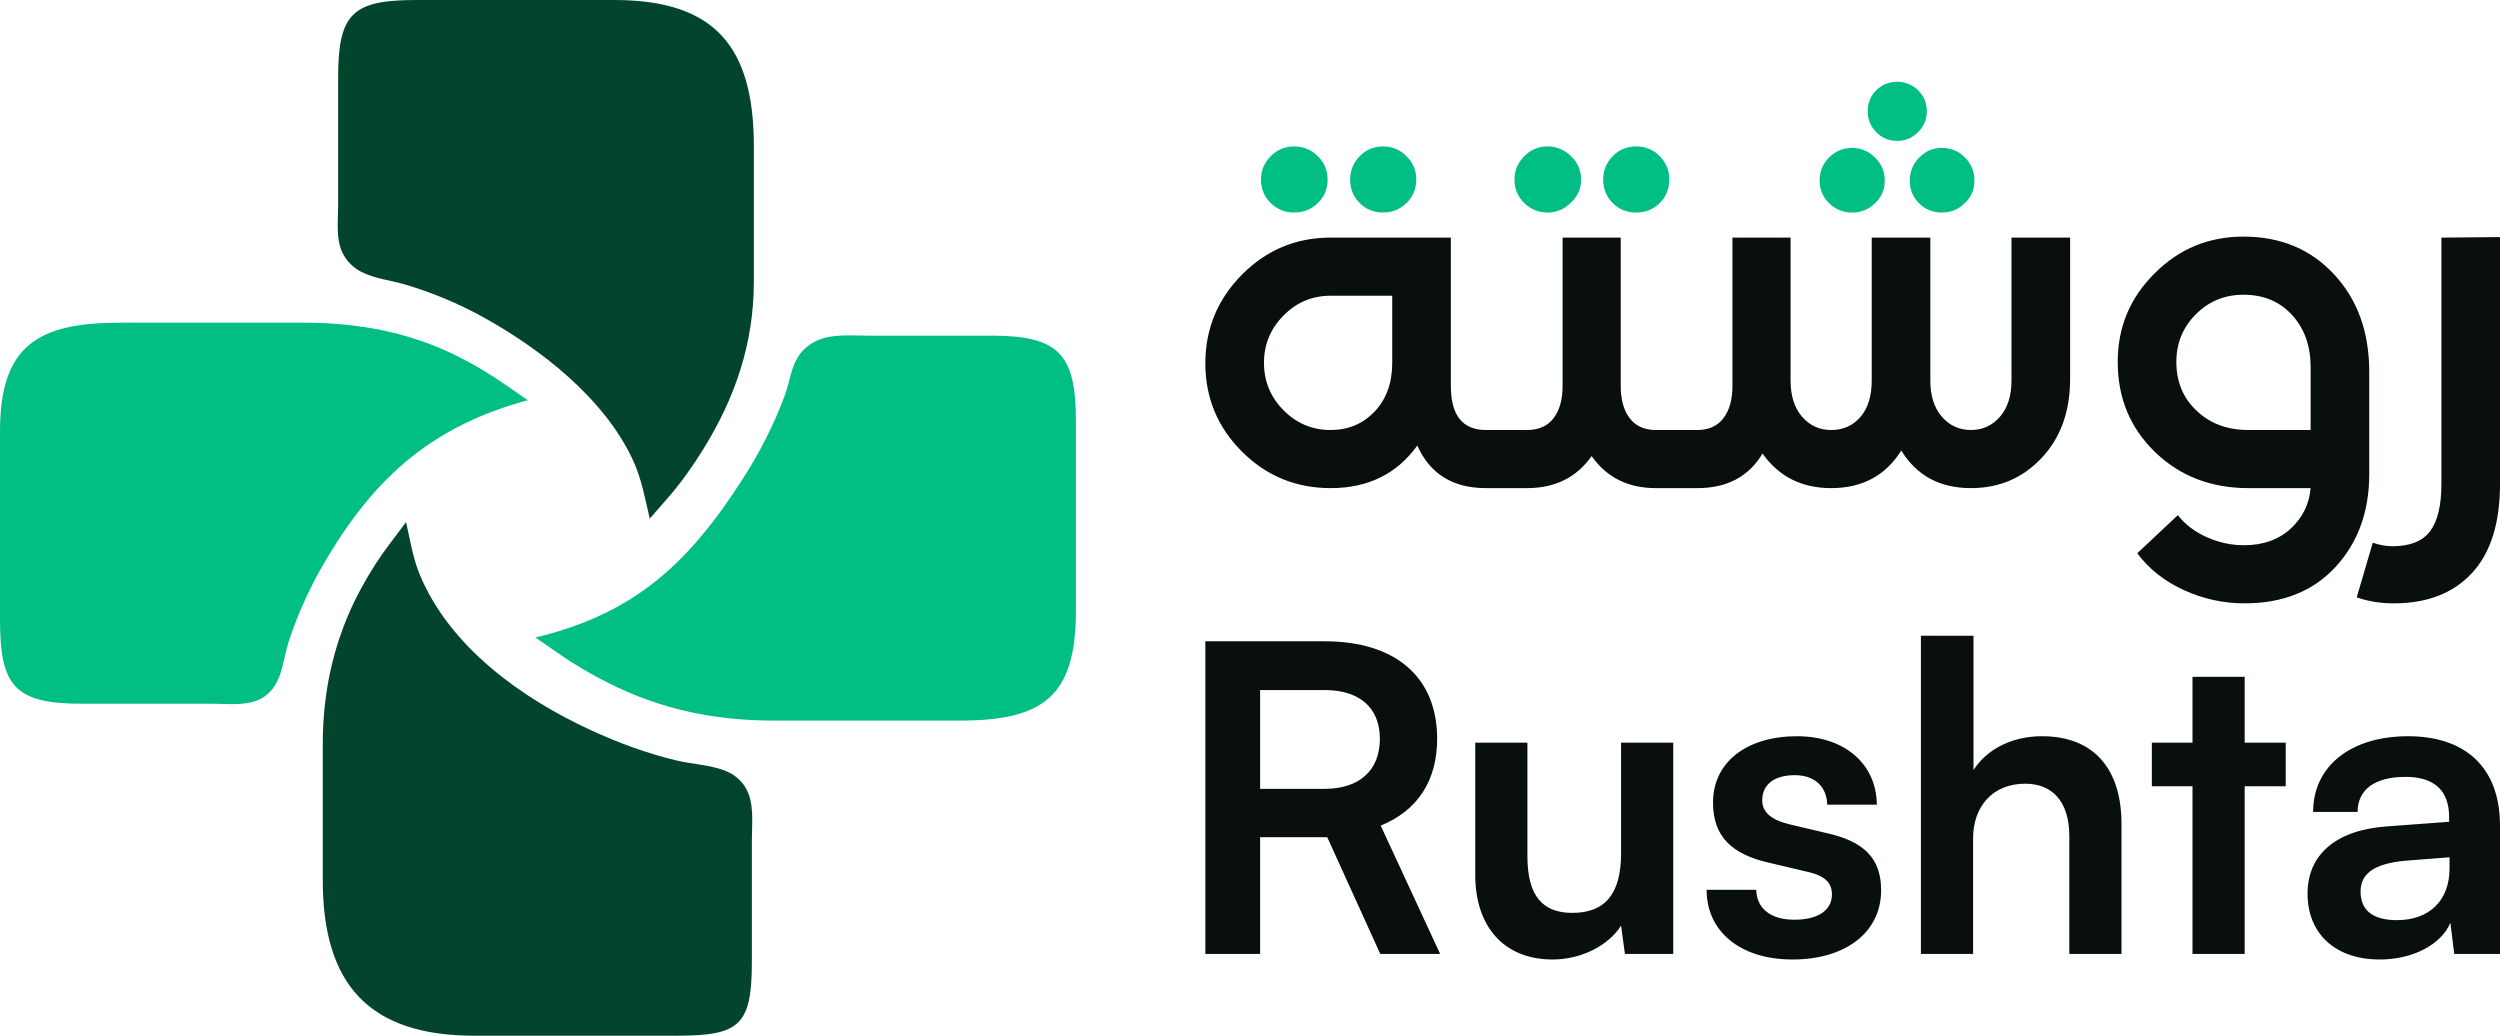
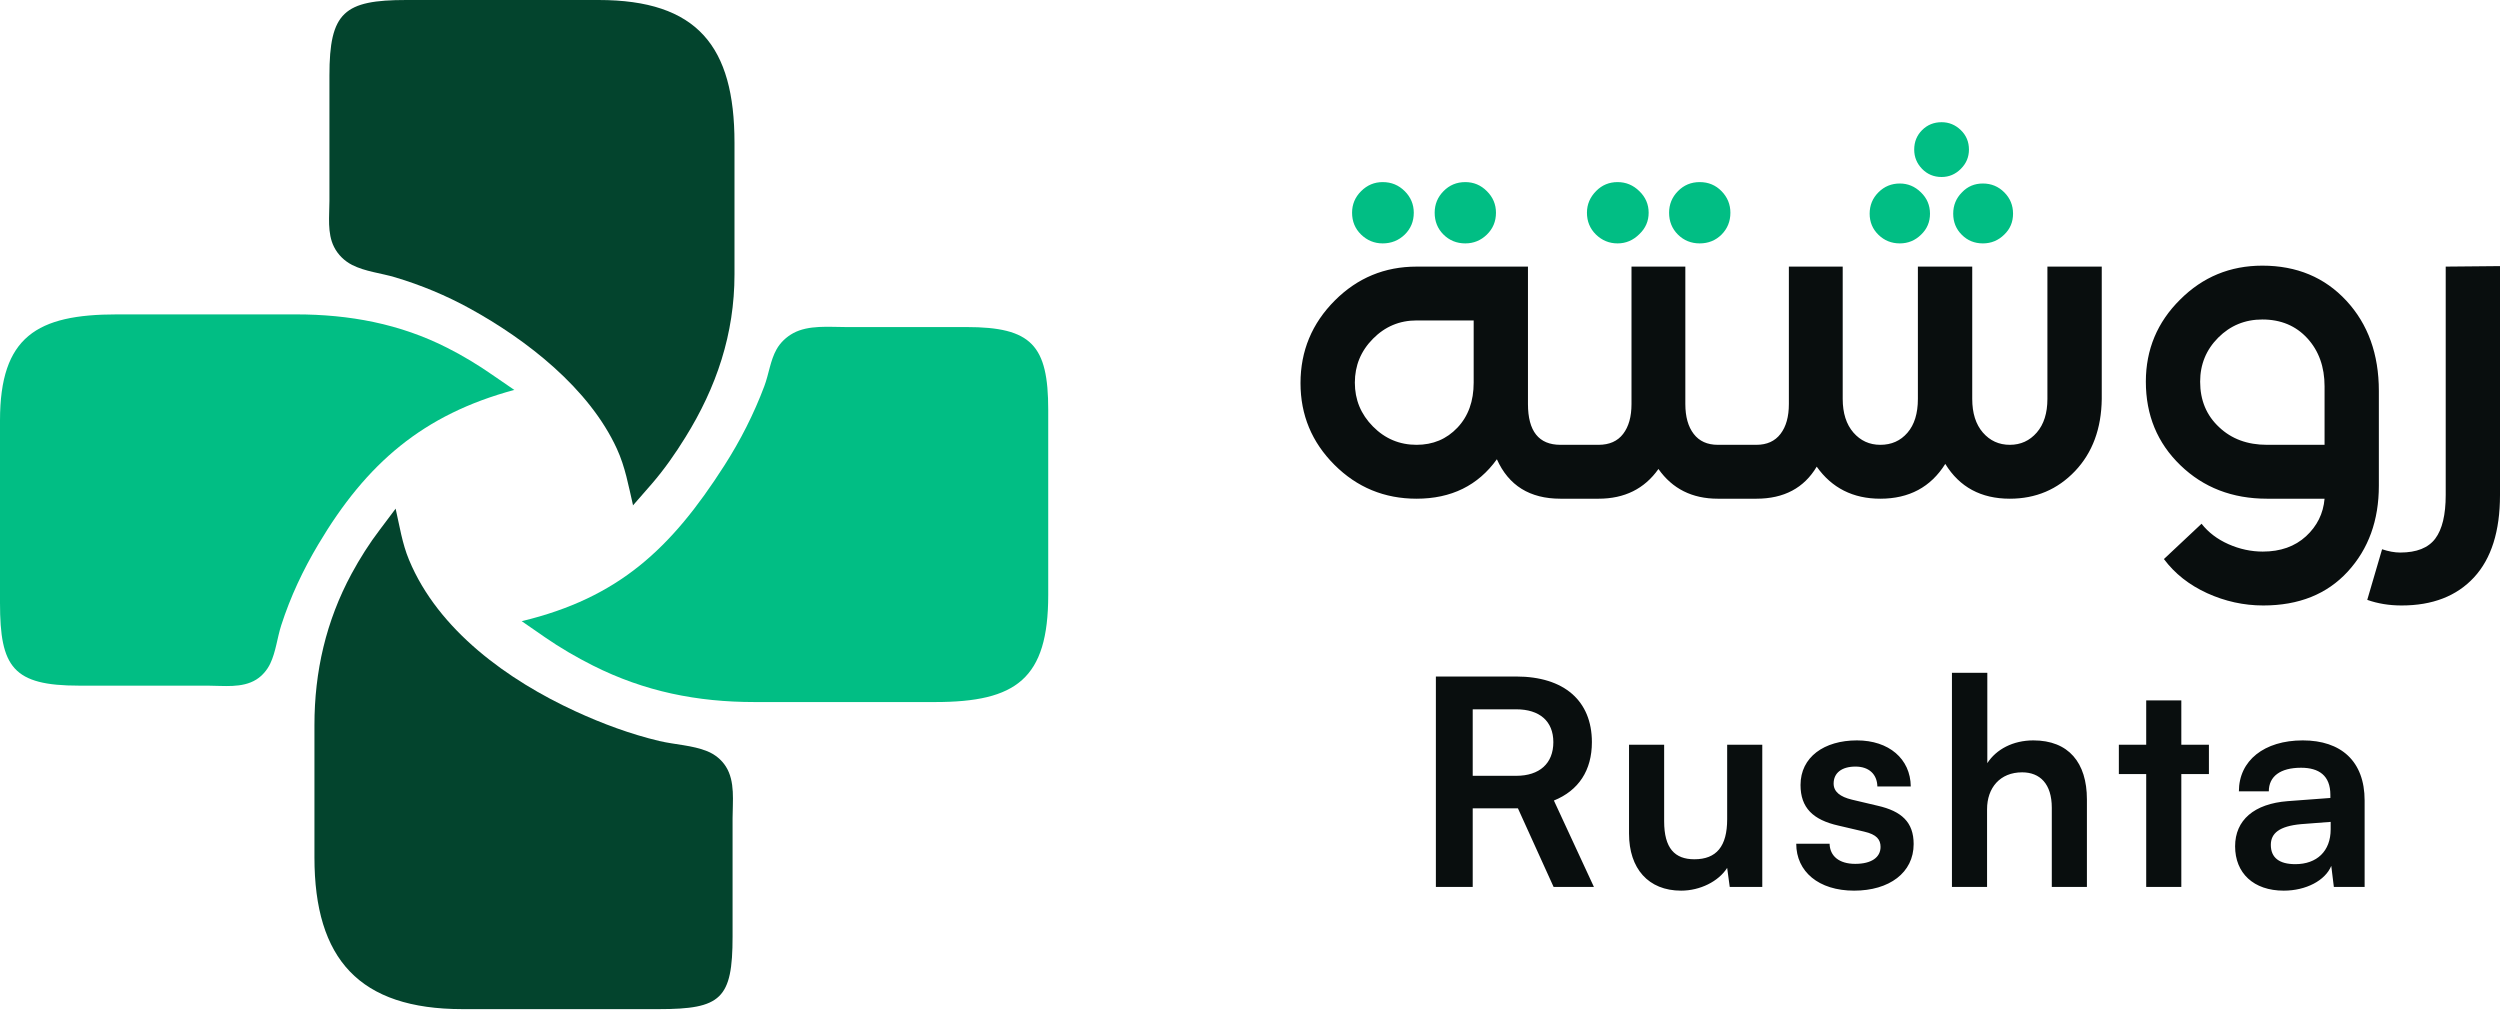
- <svg xmlns="http://www.w3.org/2000/svg" viewBox="0 0 840.88 348.37" width="840.88" height="348.37" role="img" aria-label="Rushta روشتة">
+ <svg xmlns="http://www.w3.org/2000/svg" viewBox="0 0 495.48 200" width="495.48" height="200" role="img" aria-label="Rushta روشتة">
  <g id="mark">
-     <path fill="#03442D" d="M136.58 175.6C137.93 181.56 138.85 187.63 141.2 193.3C151.3 217.61 175.45 234.86 198.61 245.54C207.9 249.82 217.64 253.44 227.6 255.8C233 257.08 239.03 257.25 244.18 259.35C246.79 260.41 249.07 262.24 250.58 264.62C253.86 269.78 252.89 276.67 252.89 282.49L252.89 323.32C252.89 344.86 248.94 348.37 227.48 348.37L159.65 348.37C124.09 348.37 108.56 331.12 108.56 295.99L108.56 250.32C108.56 231.84 112.54 214.43 121.38 198.07C124.25 192.76 127.51 187.59 131.17 182.8C133 180.41 138.38 173.2 136.58 175.6Z" />
-     <path fill="#03442D" d="M218.54 174.43C216.97 167.7 215.84 161.21 212.96 154.92C203.39 134.06 181.81 117.28 162.18 106.49C154.05 102.02 145.29 98.38 136.4 95.74C131.56 94.29 126.08 93.77 121.56 91.46C118.89 90.09 116.68 87.94 115.32 85.26C112.9 80.5 113.73 74.57 113.73 69.4L113.73 26.06C113.73 4.2 118.78 0 140.3 0L206.61 0C240.78 0 253.56 16.01 253.56 49.24L253.56 94.74C253.56 115.25 247.37 133.67 236.55 151.08C233.09 156.64 229.33 162.03 225.04 167C222.89 169.49 216.39 176.92 218.54 174.43Z" />
-     <path fill="#01BE84" d="M177.54 134.61C146.07 143.08 126.51 159.92 109.89 187.91C104.59 196.82 100.28 205.98 97.09 215.85C95.72 220.12 95.22 225.06 93.29 229.09C92.22 231.31 90.54 233.3 88.44 234.61C83.57 237.64 77.12 236.7 71.65 236.7L27.31 236.7C4.51 236.7 0 230.38 0 208.14L0 145.16C0 116.17 12.78 108.54 40.36 108.54L102.19 108.54C120.53 108.54 138.02 111.75 154.48 120.11C159.86 122.84 165.1 126.01 170.04 129.45C172.54 131.18 180.05 136.32 177.54 134.61Z" />
-     <path fill="#01BE84" d="M180.12 214.43C213.6 206.37 231.69 189.41 250.01 160.79C255.56 152.14 260.24 142.95 263.85 133.33C265.4 129.22 265.94 124.41 268.09 120.58C269.41 118.23 271.48 116.3 273.84 115.02C279.15 112.14 286.14 112.9 291.98 112.9L333.63 112.9C356.12 112.9 361.88 119.18 361.88 141.47L361.88 205.44C361.88 234.33 350.85 242.37 322.81 242.37L260.48 242.37C240.66 242.37 222.53 238.73 204.74 229.78C199.02 226.91 193.36 223.62 188.1 219.97C185.44 218.13 177.45 212.6 180.12 214.43Z" />
+     <path fill="#03442D" d="M78.41 100.81C79.19 104.23 79.71 107.72 81.07 110.97C86.86 124.93 100.73 134.84 114.02 140.96C119.36 143.42 124.95 145.5 130.67 146.86C133.77 147.59 137.23 147.69 140.18 148.89C141.68 149.5 142.99 150.55 143.86 151.92C145.74 154.88 145.19 158.84 145.19 162.18L145.19 185.62C145.19 197.98 142.91 200 130.6 200L91.65 200C71.24 200 62.32 190.1 62.32 169.93L62.32 143.71C62.32 133.1 64.61 123.1 69.68 113.71C71.33 110.67 73.2 107.7 75.31 104.94C76.35 103.58 79.44 99.43 78.41 100.81Z" />
+     <path fill="#03442D" d="M125.46 100.14C124.56 96.27 123.92 92.55 122.26 88.94C116.77 76.96 104.38 67.33 93.11 61.14C88.44 58.57 83.41 56.48 78.31 54.96C75.53 54.13 72.38 53.83 69.79 52.51C68.25 51.72 66.99 50.49 66.21 48.95C64.82 46.21 65.29 42.81 65.29 39.84L65.29 14.96C65.29 2.41 68.19 0 80.55 0L118.62 0C138.23 0 145.57 9.19 145.57 28.27L145.57 54.39C145.57 66.16 142.02 76.74 135.8 86.73C133.82 89.93 131.66 93.02 129.2 95.87C127.96 97.3 124.23 101.57 125.46 100.14Z" />
+     <path fill="#01BE84" d="M101.93 77.28C83.86 82.15 72.63 91.81 63.09 107.88C60.04 113 57.57 118.25 55.74 123.92C54.95 126.37 54.67 129.21 53.56 131.52C52.95 132.8 51.98 133.94 50.78 134.69C47.98 136.43 44.28 135.89 41.13 135.89L15.68 135.89C2.59 135.89 0 132.26 0 119.5L0 83.34C0 66.69 7.34 62.31 23.17 62.31L58.67 62.31C69.19 62.31 79.24 64.15 88.69 68.96C91.77 70.52 94.78 72.34 97.62 74.32C99.05 75.31 103.37 78.26 101.93 77.28Z" />
+     <path fill="#01BE84" d="M103.41 123.11C122.63 118.48 133.01 108.74 143.53 92.31C146.72 87.34 149.4 82.07 151.48 76.54C152.37 74.18 152.67 71.42 153.91 69.23C154.67 67.88 155.85 66.77 157.21 66.03C160.26 64.38 164.27 64.82 167.63 64.82L191.54 64.82C204.45 64.82 207.75 68.42 207.75 81.22L207.75 117.94C207.75 134.53 201.42 139.14 185.33 139.14L149.54 139.14C138.17 139.14 127.76 137.06 117.54 131.92C114.26 130.27 111.01 128.38 107.99 126.29C106.46 125.23 101.87 122.06 103.41 123.11Z" />
  </g>
  <g id="arabic" aria-label="روشتة">
-     <path id="arabic-letters" fill="#090E0E" d="M417.89 92.22C426.09 84.02 435.98 79.92 447.55 79.92L488 79.92L488 129.8C488 139.69 491.93 144.63 499.79 144.63L504.85 144.63L504.85 164.18L499.79 164.18C488.67 164.18 480.98 159.41 476.71 149.86C469.85 159.41 460.13 164.18 447.55 164.18C435.87 164.18 425.92 160.08 417.72 151.88C409.52 143.68 405.42 133.79 405.42 122.22C405.42 110.54 409.58 100.54 417.89 92.22ZM425.14 122.05C425.14 128.23 427.33 133.54 431.71 137.98C436.09 142.41 441.37 144.63 447.55 144.63C453.51 144.63 458.45 142.55 462.38 138.4C466.31 134.24 468.28 128.79 468.28 122.05L468.28 99.47L447.55 99.47C441.37 99.47 436.09 101.69 431.71 106.13C427.33 110.56 425.14 115.87 425.14 122.05ZM501.48 144.63L513.61 144.63C517.54 144.63 520.52 143.31 522.54 140.67C524.57 138.03 525.58 134.41 525.58 129.8L525.58 79.92L545.13 79.92L545.13 129.8C545.13 134.41 546.14 138.03 548.16 140.67C550.18 143.31 553.1 144.63 556.92 144.63L569.22 144.63L569.22 164.18L556.92 164.18C547.6 164.18 540.41 160.59 535.35 153.4C530.3 160.59 523.05 164.18 513.61 164.18L501.48 164.18ZM570.91 144.63C574.73 144.63 577.65 143.31 579.67 140.67C581.7 138.03 582.71 134.41 582.71 129.8L582.71 79.92L602.26 79.92L602.26 127.95C602.26 133.12 603.55 137.19 606.13 140.17C608.72 143.14 611.97 144.63 615.91 144.63C619.95 144.63 623.24 143.17 625.76 140.25C628.29 137.33 629.56 133.23 629.56 127.95L629.56 79.92L649.27 79.92L649.27 127.95C649.27 133.12 650.56 137.19 653.15 140.17C655.73 143.14 658.99 144.63 662.92 144.63C666.86 144.63 670.11 143.14 672.7 140.17C675.28 137.19 676.57 133.12 676.57 127.95L676.57 79.92L696.29 79.92L696.29 127.95C696.18 138.73 692.95 147.47 686.6 154.15C680.25 160.84 672.36 164.18 662.92 164.18C652.47 164.18 644.67 159.97 639.5 151.54C634.22 159.97 626.35 164.18 615.91 164.18C606.02 164.18 598.32 160.31 592.82 152.55C588.21 160.31 580.91 164.18 570.91 164.18L565.85 164.18L565.85 144.63ZM724.77 91.89C732.97 83.68 742.91 79.58 754.6 79.58C767.07 79.58 777.24 83.82 785.1 92.31C792.97 100.79 796.9 111.71 796.9 125.08L796.9 159.46C796.9 172.05 793.13 182.44 785.61 190.64C778.08 198.84 767.86 202.94 754.94 202.94C747.86 202.94 741.06 201.45 734.54 198.48C728.03 195.5 722.8 191.37 718.87 186.09L732.52 173.28C734.99 176.43 738.25 178.9 742.3 180.7C746.34 182.49 750.5 183.39 754.77 183.39C761.17 183.39 766.4 181.54 770.44 177.83C774.48 174.12 776.73 169.57 777.18 164.18L756.28 164.18C743.7 164.18 733.22 160.14 724.85 152.05C716.48 143.96 712.3 133.85 712.3 121.71C712.3 110.03 716.46 100.09 724.77 91.89ZM738.93 138.23C743.42 142.5 749.21 144.63 756.28 144.63L777.18 144.63L777.18 123.4C777.18 116.32 775.1 110.51 770.95 105.96C766.79 101.41 761.34 99.13 754.6 99.13C748.31 99.13 742.97 101.32 738.59 105.7C734.21 110.09 732.02 115.42 732.02 121.71C732.02 128.45 734.32 133.96 738.93 138.23ZM798.08 182.55C800.44 183.34 802.63 183.73 804.65 183.73C810.6 183.73 814.85 182.04 817.37 178.67C819.9 175.3 821.17 170.02 821.17 162.83L821.17 79.92L840.88 79.75L840.88 162.83C840.88 175.98 837.74 185.95 831.45 192.75C825.15 199.54 816.39 202.94 805.16 202.94C800.66 202.94 796.5 202.27 792.69 200.92Z" />
-     <path id="arabic-dots" fill="#01BE84" d="M424.13 60.37C424.13 57.34 425.22 54.73 427.41 52.54C429.6 50.34 432.22 49.25 435.25 49.25C438.4 49.25 441.06 50.34 443.25 52.54C445.45 54.73 446.54 57.34 446.54 60.37C446.54 63.52 445.45 66.16 443.25 68.29C441.06 70.43 438.4 71.49 435.25 71.49C432.22 71.49 429.6 70.43 427.41 68.29C425.22 66.16 424.13 63.52 424.13 60.37ZM454.12 60.37C454.12 57.34 455.19 54.73 457.33 52.54C459.46 50.34 462.1 49.25 465.25 49.25C468.28 49.25 470.89 50.34 473.08 52.54C475.27 54.73 476.37 57.34 476.37 60.37C476.37 63.52 475.27 66.16 473.08 68.29C470.89 70.43 468.28 71.49 465.25 71.49C462.1 71.49 459.46 70.43 457.33 68.29C455.19 66.16 454.12 63.52 454.12 60.37ZM539.23 60.37C539.23 57.34 540.3 54.73 542.43 52.54C544.56 50.34 547.2 49.25 550.35 49.25C553.5 49.25 556.14 50.34 558.27 52.54C560.41 54.73 561.47 57.34 561.47 60.37C561.47 63.52 560.41 66.16 558.27 68.29C556.14 70.43 553.5 71.49 550.35 71.49C547.2 71.49 544.56 70.43 542.43 68.29C540.3 66.16 539.23 63.52 539.23 60.37ZM512.77 52.45C514.9 50.32 517.49 49.25 520.52 49.25C523.56 49.25 526.2 50.34 528.44 52.54C530.69 54.73 531.81 57.34 531.81 60.37C531.81 63.41 530.69 65.99 528.44 68.12C526.2 70.37 523.56 71.49 520.52 71.49C517.49 71.49 514.88 70.43 512.69 68.29C510.49 66.16 509.4 63.52 509.4 60.37C509.4 57.34 510.52 54.7 512.77 52.45ZM615.23 52.96C617.37 50.82 619.95 49.75 622.98 49.75C625.9 49.75 628.46 50.82 630.65 52.96C632.84 55.09 633.94 57.68 633.94 60.71C633.94 63.74 632.87 66.27 630.74 68.29C628.6 70.43 626.02 71.49 622.98 71.49C619.95 71.49 617.37 70.45 615.23 68.38C613.1 66.3 612.03 63.74 612.03 60.71C612.03 57.68 613.1 55.09 615.23 52.96ZM645.57 52.96C647.59 50.82 650.12 49.75 653.15 49.75C656.18 49.75 658.77 50.82 660.9 52.96C663.04 55.09 664.1 57.68 664.1 60.71C664.1 63.74 663.04 66.27 660.9 68.29C658.77 70.43 656.18 71.49 653.15 71.49C650.12 71.49 647.56 70.45 645.48 68.38C643.4 66.3 642.36 63.74 642.36 60.71C642.36 57.68 643.43 55.09 645.57 52.96ZM631.07 30.37C632.98 28.46 635.34 27.51 638.15 27.51C640.85 27.51 643.18 28.46 645.14 30.37C647.11 32.28 648.09 34.64 648.09 37.45C648.09 40.15 647.11 42.48 645.14 44.45C643.18 46.41 640.85 47.4 638.15 47.4C635.34 47.4 632.98 46.41 631.07 44.45C629.16 42.48 628.21 40.15 628.21 37.45C628.21 34.64 629.16 32.28 631.07 30.37Z" />
+     <path id="arabic-letters" fill="#090E0E" d="M264.56 59.55C269.04 55.07 274.44 52.84 280.75 52.84L302.83 52.84L302.83 80.07C302.83 85.47 304.98 88.16 309.27 88.16L312.03 88.16L312.03 98.84L309.27 98.84C303.2 98.84 299 96.23 296.67 91.02C292.93 96.23 287.62 98.84 280.75 98.84C274.38 98.84 268.95 96.6 264.47 92.12C259.99 87.64 257.75 82.25 257.75 75.93C257.75 69.55 260.02 64.09 264.56 59.55ZM268.52 75.84C268.52 79.21 269.71 82.11 272.11 84.53C274.5 86.95 277.38 88.16 280.75 88.16C284 88.16 286.7 87.03 288.85 84.76C291 82.49 292.07 79.52 292.07 75.84L292.07 63.51L280.75 63.51C277.38 63.51 274.5 64.72 272.11 67.14C269.71 69.56 268.52 72.46 268.52 75.84ZM310.19 88.16L316.82 88.16C318.96 88.16 320.59 87.44 321.69 86C322.8 84.56 323.35 82.58 323.35 80.07L323.35 52.84L334.02 52.84L334.02 80.07C334.02 82.58 334.57 84.56 335.68 86C336.78 87.44 338.38 88.16 340.46 88.16L347.18 88.16L347.18 98.84L340.46 98.84C335.37 98.84 331.45 96.87 328.69 92.95C325.93 96.87 321.97 98.84 316.82 98.84L310.19 98.84ZM348.1 88.16C350.18 88.16 351.78 87.44 352.88 86C353.99 84.56 354.54 82.58 354.54 80.07L354.54 52.84L365.21 52.84L365.21 79.06C365.21 81.88 365.92 84.1 367.33 85.73C368.74 87.35 370.52 88.16 372.66 88.16C374.87 88.16 376.66 87.37 378.04 85.77C379.42 84.18 380.11 81.94 380.11 79.06L380.11 52.84L390.88 52.84L390.88 79.06C390.88 81.88 391.58 84.1 392.99 85.73C394.4 87.35 396.18 88.16 398.33 88.16C400.48 88.16 402.26 87.35 403.67 85.73C405.08 84.1 405.78 81.88 405.78 79.06L405.78 52.84L416.55 52.84L416.55 79.06C416.48 84.94 414.72 89.71 411.26 93.36C407.79 97.01 403.48 98.84 398.33 98.84C392.63 98.84 388.36 96.54 385.54 91.94C382.66 96.54 378.37 98.84 372.66 98.84C367.26 98.84 363.06 96.72 360.06 92.49C357.54 96.72 353.56 98.84 348.1 98.84L345.34 98.84L345.34 88.16ZM432.09 59.37C436.57 54.89 442 52.65 448.38 52.65C455.19 52.65 460.74 54.97 465.03 59.6C469.32 64.23 471.47 70.19 471.47 77.49L471.47 96.26C471.47 103.13 469.42 108.8 465.31 113.28C461.2 117.76 455.62 120 448.56 120C444.7 120 440.99 119.18 437.43 117.56C433.87 115.93 431.02 113.68 428.87 110.8L436.33 103.8C437.68 105.52 439.45 106.87 441.66 107.85C443.87 108.83 446.14 109.32 448.47 109.32C451.97 109.32 454.82 108.31 457.03 106.29C459.23 104.26 460.46 101.78 460.71 98.84L449.3 98.84C442.43 98.84 436.71 96.63 432.14 92.21C427.57 87.8 425.29 82.28 425.29 75.65C425.29 69.27 427.56 63.85 432.09 59.37ZM439.82 84.67C442.28 87 445.43 88.16 449.3 88.16L460.71 88.16L460.71 76.57C460.71 72.71 459.57 69.53 457.3 67.05C455.03 64.57 452.06 63.32 448.38 63.32C444.94 63.32 442.03 64.52 439.64 66.91C437.25 69.3 436.05 72.22 436.05 75.65C436.05 79.33 437.31 82.34 439.82 84.67ZM472.11 108.86C473.4 109.29 474.6 109.51 475.7 109.51C478.95 109.51 481.27 108.59 482.65 106.75C484.03 104.91 484.72 102.03 484.72 98.1L484.72 52.84L495.48 52.74L495.48 98.1C495.48 105.28 493.76 110.72 490.33 114.43C486.9 118.14 482.11 120 475.98 120C473.52 120 471.26 119.63 469.17 118.89Z" />
+     <path id="arabic-dots" fill="#01BE84" d="M267.97 42.16C267.97 40.51 268.56 39.08 269.76 37.89C270.96 36.69 272.38 36.09 274.04 36.09C275.76 36.09 277.21 36.69 278.41 37.89C279.6 39.08 280.2 40.51 280.2 42.16C280.2 43.88 279.6 45.32 278.41 46.49C277.21 47.65 275.76 48.24 274.04 48.24C272.38 48.24 270.96 47.65 269.76 46.49C268.56 45.32 267.97 43.88 267.97 42.16ZM284.34 42.16C284.34 40.51 284.92 39.08 286.09 37.89C287.26 36.69 288.7 36.09 290.41 36.09C292.07 36.09 293.5 36.69 294.69 37.89C295.89 39.08 296.49 40.51 296.49 42.16C296.49 43.88 295.89 45.32 294.69 46.49C293.5 47.65 292.07 48.24 290.41 48.24C288.7 48.24 287.26 47.65 286.09 46.49C284.92 45.32 284.34 43.88 284.34 42.16ZM330.8 42.16C330.8 40.51 331.38 39.08 332.55 37.89C333.72 36.69 335.16 36.09 336.87 36.09C338.59 36.09 340.03 36.69 341.2 37.89C342.36 39.08 342.95 40.51 342.95 42.16C342.95 43.88 342.36 45.32 341.2 46.49C340.03 47.65 338.59 48.24 336.87 48.24C335.16 48.24 333.72 47.65 332.55 46.49C331.38 45.32 330.8 43.88 330.8 42.16ZM316.36 37.84C317.52 36.67 318.93 36.09 320.59 36.09C322.25 36.09 323.69 36.69 324.91 37.89C326.14 39.08 326.75 40.51 326.75 42.16C326.75 43.82 326.14 45.23 324.91 46.4C323.69 47.62 322.25 48.24 320.59 48.24C318.93 48.24 317.51 47.65 316.31 46.49C315.12 45.32 314.52 43.88 314.52 42.16C314.52 40.51 315.13 39.07 316.36 37.84ZM372.29 38.12C373.46 36.95 374.87 36.37 376.53 36.37C378.12 36.37 379.52 36.95 380.71 38.12C381.91 39.28 382.51 40.69 382.51 42.35C382.51 44 381.92 45.38 380.76 46.49C379.59 47.65 378.18 48.24 376.53 48.24C374.87 48.24 373.46 47.67 372.29 46.53C371.13 45.4 370.55 44 370.55 42.35C370.55 40.69 371.13 39.28 372.29 38.12ZM388.85 38.12C389.96 36.95 391.34 36.37 392.99 36.37C394.65 36.37 396.06 36.95 397.23 38.12C398.39 39.28 398.97 40.69 398.97 42.35C398.97 44 398.39 45.38 397.23 46.49C396.06 47.65 394.65 48.24 392.99 48.24C391.34 48.24 389.94 47.67 388.81 46.53C387.67 45.4 387.11 44 387.11 42.35C387.11 40.69 387.69 39.28 388.85 38.12ZM380.94 25.79C381.98 24.75 383.27 24.22 384.81 24.22C386.28 24.22 387.55 24.75 388.62 25.79C389.7 26.83 390.23 28.12 390.23 29.65C390.23 31.12 389.7 32.4 388.62 33.47C387.55 34.54 386.28 35.08 384.81 35.08C383.27 35.08 381.98 34.54 380.94 33.47C379.9 32.4 379.38 31.12 379.38 29.65C379.38 28.12 379.9 26.83 380.94 25.79Z" />
  </g>
-   <path id="english" aria-label="Rushta" fill="#090E0E" d="M423.84 320.86L423.84 281.59L446.42 281.59L464.26 320.86L484.4 320.86L464.4 277.7C476.78 272.67 483.39 262.6 483.39 248.5C483.39 227.78 469.44 215.7 445.56 215.7L405.42 215.7L405.42 320.86ZM423.84 232.1L445.56 232.1C457.21 232.1 464.12 238 464.12 248.5C464.12 259.14 457.21 265.33 445.56 265.33L423.84 265.33ZM545.25 249.79L545.25 287.05C545.25 300.57 539.93 307.05 528.85 307.05C519.07 307.05 513.75 301.58 513.75 288.06L513.75 249.79L496.2 249.79L496.2 294.25C496.2 311.65 505.83 322.73 522.23 322.73C531.73 322.73 540.94 318.13 545.25 311.36L546.55 320.86L562.8 320.86L562.8 249.79ZM574.02 299.28C574.02 313.23 585.24 322.73 602.94 322.73C620.49 322.73 632.72 313.81 632.72 299.42C632.72 288.49 626.68 283.02 614.74 280.29L601.93 277.27C595.89 275.83 592.73 273.24 592.73 269.21C592.73 263.89 596.75 260.73 603.66 260.73C610.42 260.73 614.45 264.61 614.59 270.65L631.28 270.65C631.14 256.84 620.35 247.63 604.38 247.63C587.98 247.63 576.18 255.98 576.18 269.93C576.18 281.3 582.37 287.34 595.17 290.22L607.97 293.24C614.3 294.68 616.17 297.27 616.17 300.86C616.17 306.04 611.71 309.35 603.51 309.35C595.46 309.35 590.86 305.47 590.71 299.28ZM663.65 320.86L663.65 282.02C663.65 271.37 670.12 263.6 681.2 263.6C690.12 263.6 696.02 269.36 696.02 281.3L696.02 320.86L713.57 320.86L713.57 277.13C713.57 258.71 704.36 247.63 686.81 247.63C676.6 247.63 668.25 252.09 663.79 259L663.79 213.83L646.1 213.83L646.1 320.86ZM755 320.86L755 264.47L768.81 264.47L768.81 249.79L755 249.79L755 227.64L737.45 227.64L737.45 249.79L723.78 249.79L723.78 264.47L737.45 264.47L737.45 320.86ZM800.46 322.73C811.54 322.73 821.17 317.69 824.19 310.36L825.49 320.86L840.88 320.86L840.88 277.7C840.88 257.99 829.09 247.63 809.95 247.63C790.68 247.63 778.02 257.7 778.02 273.1L792.98 273.1C792.98 265.62 798.73 261.3 809.09 261.3C818.01 261.3 823.76 265.19 823.76 274.82L823.76 276.41L802.47 277.99C785.64 279.28 776.15 287.48 776.15 300.57C776.15 313.95 785.35 322.73 800.46 322.73ZM806.21 309.49C798.3 309.49 793.98 306.33 793.98 299.86C793.98 294.1 798.16 290.5 809.09 289.5L823.91 288.35L823.91 292.09C823.91 303.02 817 309.49 806.21 309.49Z" />
+   <path id="english" aria-label="Rushta" fill="#090E0E" d="M291.88 175.78L291.88 160.2L300.84 160.2L307.91 175.78L315.9 175.78L307.97 158.66C312.88 156.67 315.5 152.68 315.5 147.09C315.5 138.87 309.97 134.08 300.5 134.08L284.58 134.08L284.58 175.78ZM291.88 140.58L300.5 140.58C305.12 140.58 307.86 142.92 307.86 147.09C307.86 151.31 305.12 153.76 300.5 153.76L291.88 153.76ZM342.31 147.6L342.31 162.37C342.31 167.73 340.2 170.3 335.81 170.3C331.93 170.3 329.82 168.13 329.82 162.77L329.82 147.6L322.86 147.6L322.86 165.22C322.86 172.13 326.68 176.52 333.18 176.52C336.95 176.52 340.6 174.69 342.31 172.01L342.82 175.78L349.27 175.78L349.27 147.6ZM356 167.22C356 172.75 360.45 176.52 367.46 176.52C374.42 176.52 379.27 172.98 379.27 167.28C379.27 162.94 376.87 160.77 372.14 159.69L367.06 158.49C364.67 157.92 363.41 156.9 363.41 155.3C363.41 153.19 365.01 151.93 367.75 151.93C370.43 151.93 372.03 153.47 372.08 155.87L378.7 155.87C378.64 150.39 374.36 146.74 368.03 146.74C361.53 146.74 356.85 150.05 356.85 155.58C356.85 160.09 359.31 162.49 364.38 163.63L369.46 164.82C371.97 165.39 372.71 166.42 372.71 167.85C372.71 169.9 370.94 171.21 367.69 171.21C364.5 171.21 362.67 169.67 362.61 167.22ZM393.82 175.78L393.82 160.38C393.82 156.15 396.38 153.07 400.77 153.07C404.31 153.07 406.65 155.36 406.65 160.09L406.65 175.78L413.61 175.78L413.61 158.44C413.61 151.13 409.96 146.74 403 146.74C398.95 146.74 395.64 148.51 393.87 151.25L393.87 133.34L386.86 133.34L386.86 175.78ZM432.32 175.78L432.32 153.42L437.79 153.42L437.79 147.6L432.32 147.6L432.32 138.81L425.36 138.81L425.36 147.6L419.94 147.6L419.94 153.42L425.36 153.42L425.36 175.78ZM452.62 176.52C457.02 176.52 460.84 174.52 462.04 171.61L462.55 175.78L468.65 175.78L468.65 158.66C468.65 150.85 463.97 146.74 456.39 146.74C448.74 146.74 443.73 150.74 443.73 156.84L449.66 156.84C449.66 153.87 451.94 152.16 456.05 152.16C459.58 152.16 461.86 153.7 461.86 157.52L461.86 158.15L453.42 158.78C446.75 159.29 442.98 162.54 442.98 167.73C442.98 173.04 446.63 176.52 452.62 176.52ZM454.91 171.27C451.77 171.27 450.06 170.02 450.06 167.45C450.06 165.17 451.71 163.74 456.05 163.34L461.92 162.89L461.92 164.37C461.92 168.7 459.18 171.27 454.91 171.27Z" />
</svg>
